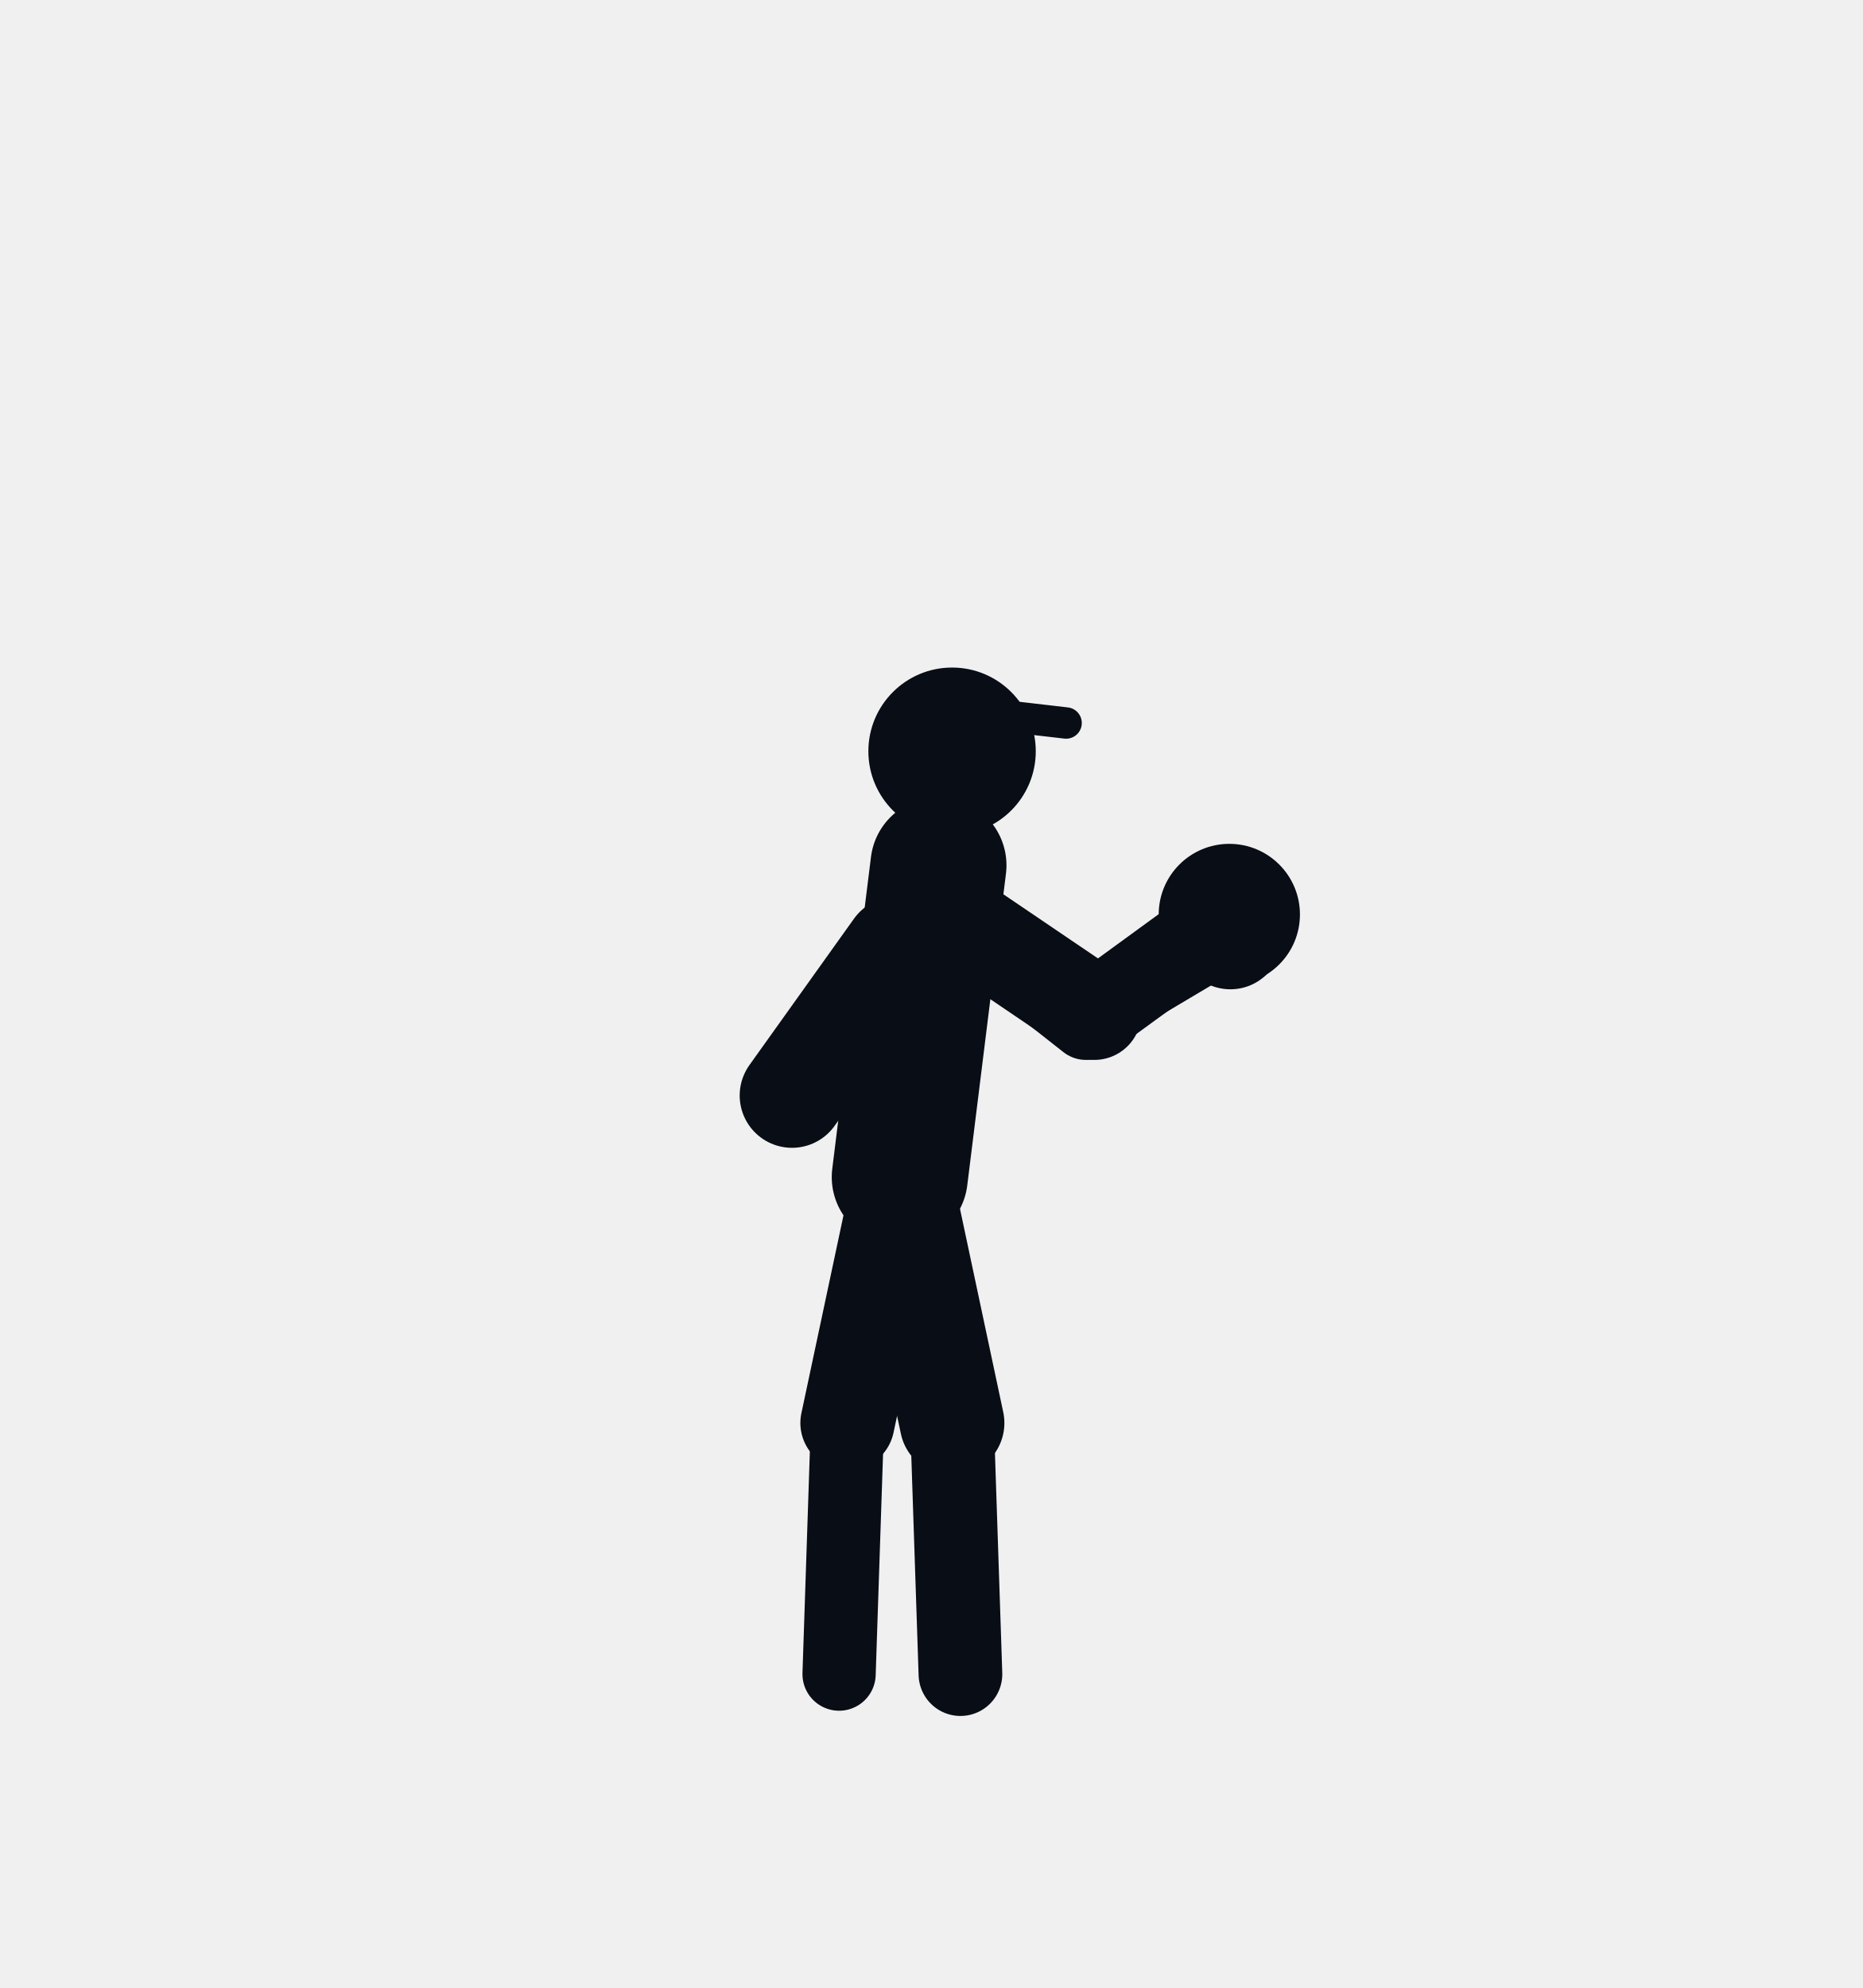
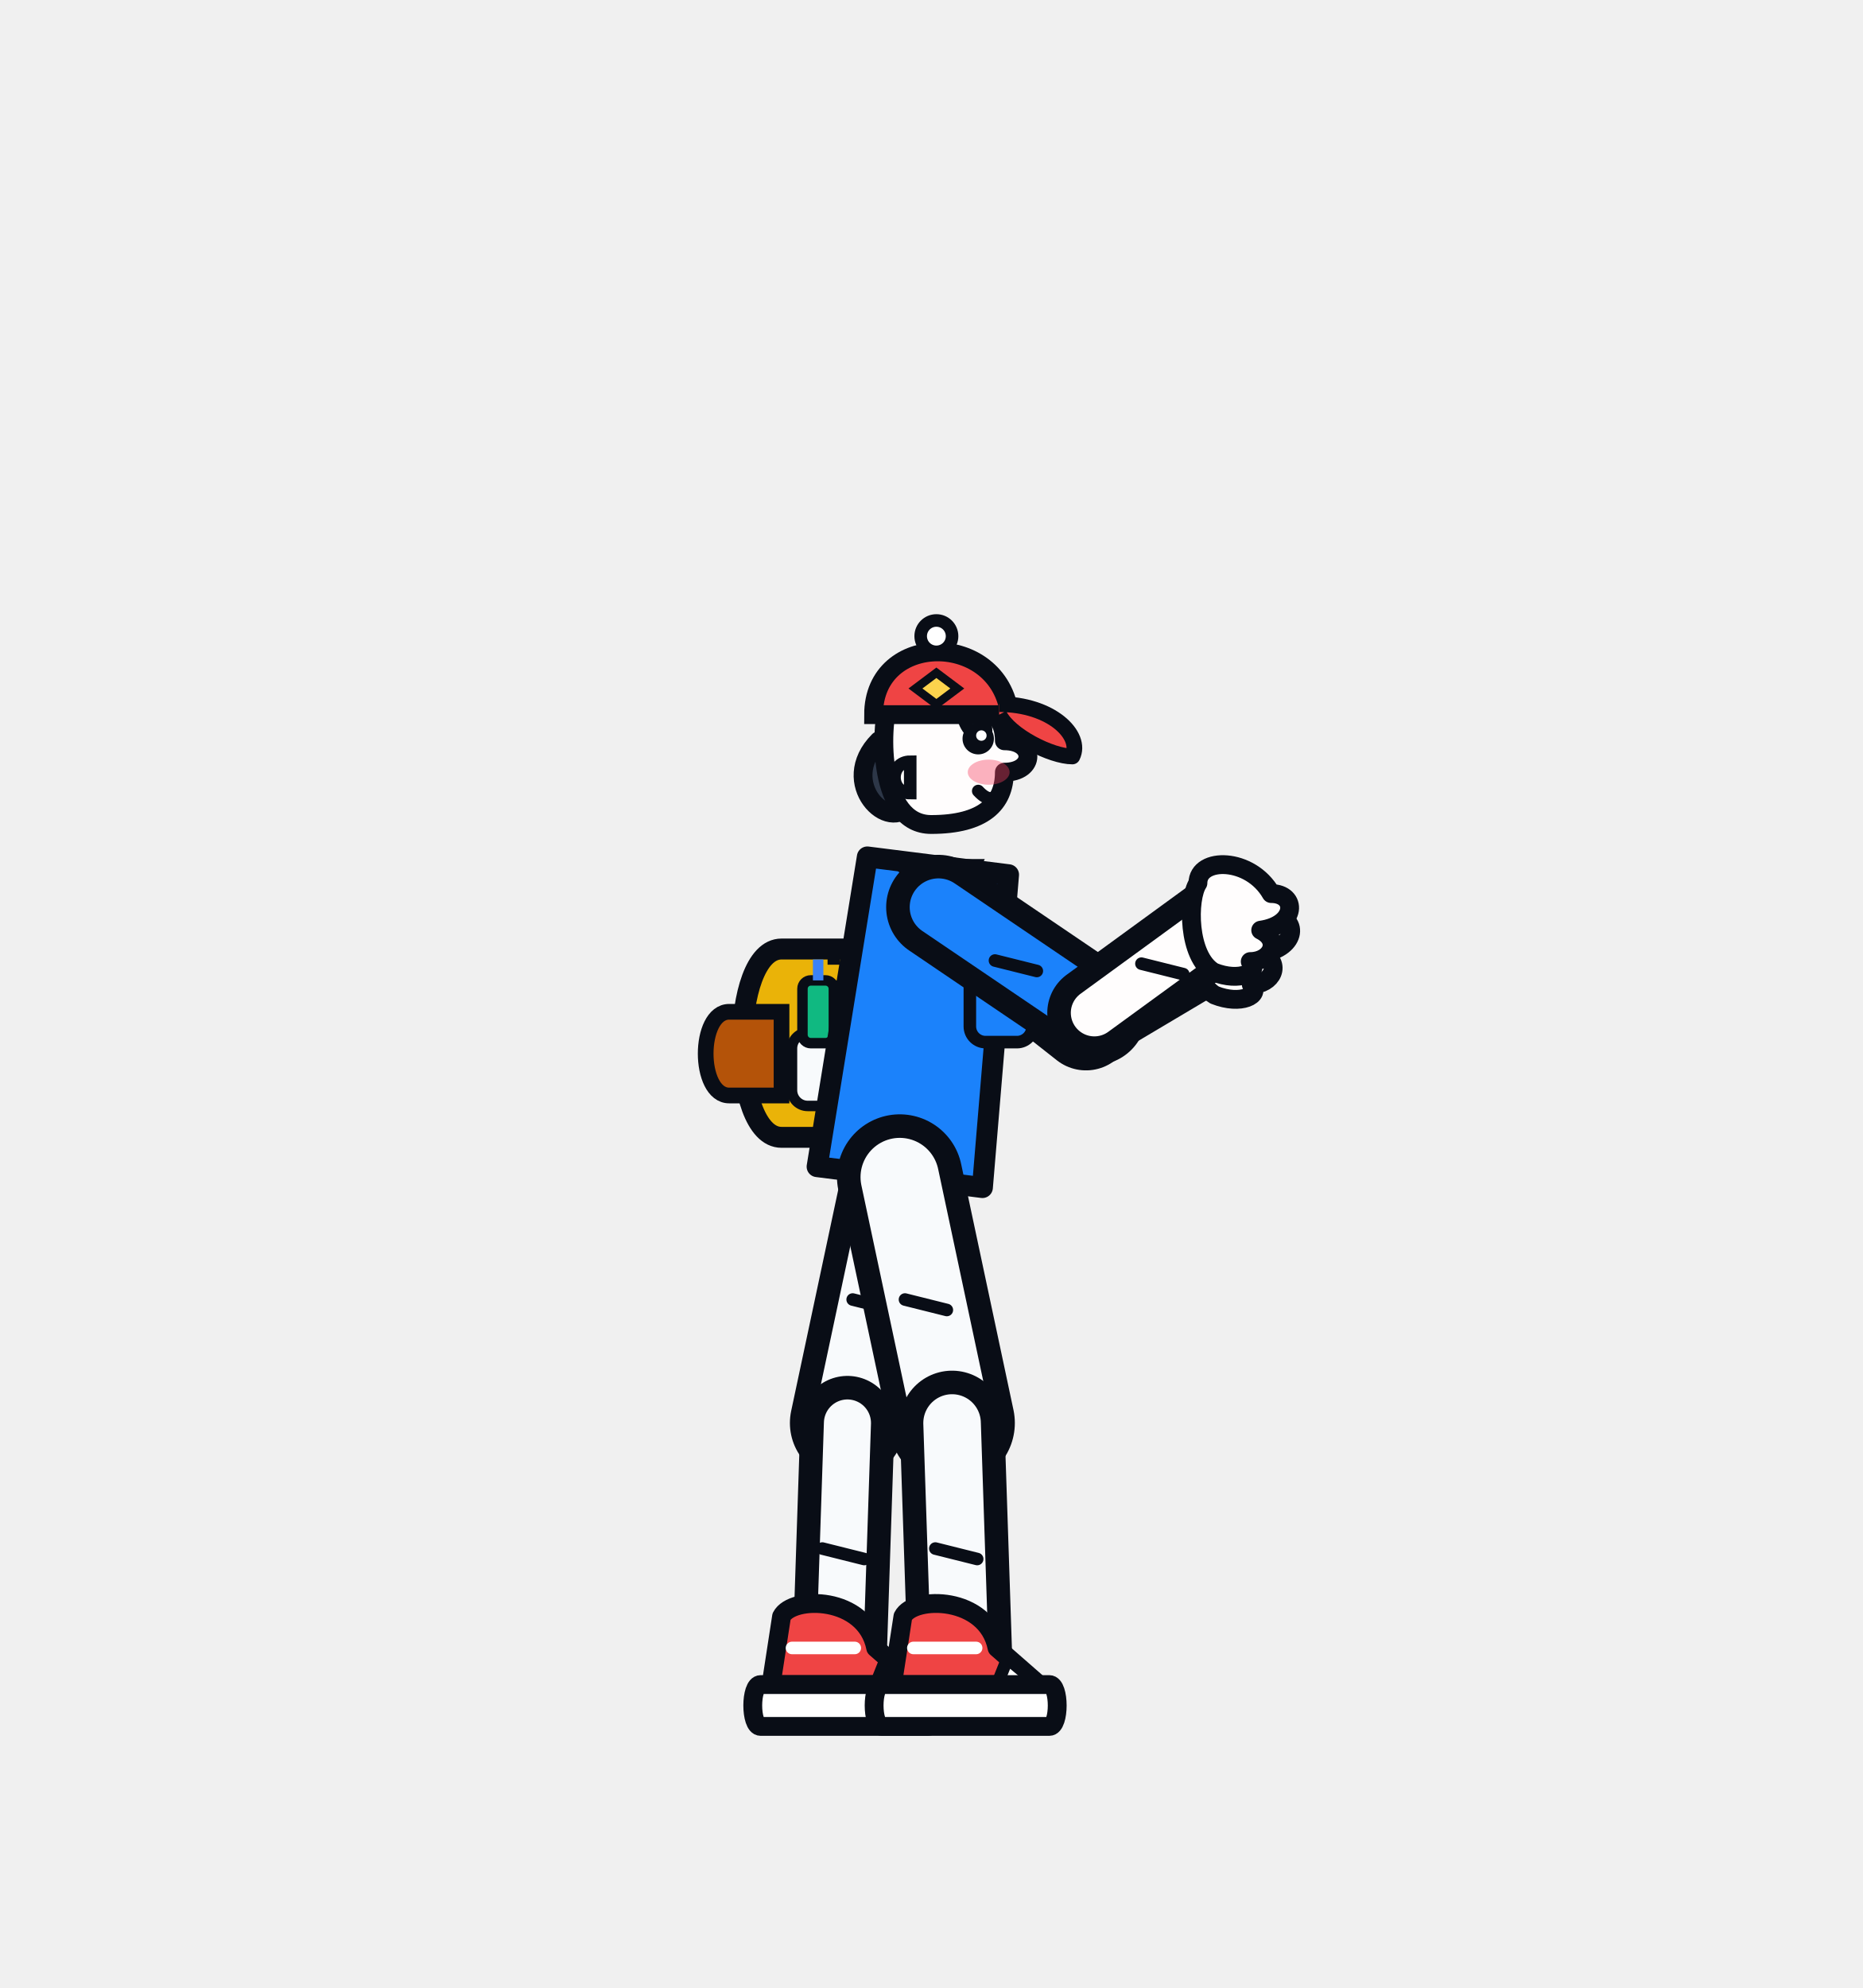
<svg xmlns="http://www.w3.org/2000/svg" viewBox="-34 -22 178 190" width="178" height="190">
-   <line x1="52.0" y1="90.5" x2="47.0" y2="114.0" stroke="#090d16" stroke-width="9" stroke-linecap="round" />
-   <line x1="47.0" y1="114.0" x2="46.2" y2="138.0" stroke="#090d16" stroke-width="7" stroke-linecap="round" />
-   <line x1="55.7" y1="64.7" x2="69.8" y2="75.8" stroke="#090d16" stroke-width="7" stroke-linecap="round" />
-   <line x1="69.8" y1="75.8" x2="83.6" y2="67.6" stroke="#090d16" stroke-width="6" stroke-linecap="round" />
-   <circle cx="83.6" cy="67.6" r="4.95" fill="#090d16" />
-   <line x1="51.7" y1="68.7" x2="41.7" y2="82.7" stroke="#090d16" stroke-width="10" stroke-linecap="round" />
-   <line x1="52.0" y1="90.5" x2="55.7" y2="60.7" stroke="#090d16" stroke-width="13" stroke-linecap="round" />
-   <circle cx="57.0" cy="49.8" r="8" fill="#090d16" />
-   <line x1="52.0" y1="90.5" x2="57.0" y2="114.0" stroke="#090d16" stroke-width="10" stroke-linecap="round" />
-   <line x1="57.0" y1="114.0" x2="57.8" y2="138.0" stroke="#090d16" stroke-width="8" stroke-linecap="round" />
-   <line x1="55.7" y1="64.7" x2="70.6" y2="74.8" stroke="#090d16" stroke-width="9" stroke-linecap="round" />
-   <line x1="70.6" y1="74.8" x2="83.5" y2="65.4" stroke="#090d16" stroke-width="8" stroke-linecap="round" />
-   <circle cx="83.5" cy="65.4" r="6.75" fill="#090d16" />
-   <line x1="61.0" y1="46.3" x2="67.9" y2="47.1" stroke="#090d16" stroke-width="3" stroke-linecap="round" />
+   <line x1="52.0" y1="90.5" x2="47.0" y2="114.0" stroke="#090d16" stroke-width="11" stroke-linecap="round" stroke-linejoin="round" />
+   <line x1="52.0" y1="90.5" x2="47.0" y2="114.0" stroke="#f8fafc" stroke-width="6.5" stroke-linecap="round" stroke-linejoin="round" />
+   <line x1="47.5" y1="102.2" x2="51.5" y2="103.2" stroke="#090d16" stroke-width="1.2" stroke-linecap="round" />
+   <line x1="47.0" y1="114.0" x2="46.2" y2="138.0" stroke="#090d16" stroke-width="9" stroke-linecap="round" stroke-linejoin="round" />
+   <line x1="47.0" y1="114.0" x2="46.2" y2="138.0" stroke="#f8fafc" stroke-width="4.5" stroke-linecap="round" stroke-linejoin="round" />
+   <line x1="44.6" y1="126.0" x2="48.6" y2="127.0" stroke="#090d16" stroke-width="1.2" stroke-linecap="round" />
+   <path d="M 39.7 139.0                            L 40.7 132.5                            C 41.7 130.5 48.7 130.5 49.7 135.5                            L 53.7 139.0 Z" fill="#ef4444" stroke="#090d16" stroke-width="1.8" stroke-linejoin="round" />
+   <path d="M 50.7 136.5                              L 53.7 139.0                              L 49.7 139.0 Z" fill="#ffffff" stroke="#090d16" stroke-width="1.2" />
+   <path d="M 38.7 139.0                            L 54.7 139.0                            C 55.7 139.0 55.7 143.0 54.7 143.0                            L 38.7 143.0                            C 37.7 143.0 37.7 139.0 38.7 139.0 Z" fill="#ffffff" stroke="#090d16" stroke-width="1.8" stroke-linejoin="round" />
+   <line x1="41.7" y1="135.5" x2="47.7" y2="135.5" stroke="#ffffff" stroke-width="1.2" stroke-linecap="round" />
+   <line x1="55.7" y1="64.7" x2="69.8" y2="75.8" stroke="#090d16" stroke-width="9" stroke-linecap="round" stroke-linejoin="round" />
+   <line x1="55.7" y1="64.7" x2="69.8" y2="75.8" stroke="#1b82fb" stroke-width="4.5" stroke-linecap="round" stroke-linejoin="round" />
+   <line x1="60.7" y1="70.3" x2="64.7" y2="71.3" stroke="#090d16" stroke-width="1.2" stroke-linecap="round" />
+   <line x1="69.8" y1="75.8" x2="83.6" y2="67.6" stroke="#090d16" stroke-width="8" stroke-linecap="round" stroke-linejoin="round" />
+   <line x1="69.8" y1="75.8" x2="83.6" y2="67.6" stroke="#fffdfd" stroke-width="3.5" stroke-linecap="round" stroke-linejoin="round" />
+   <line x1="74.7" y1="71.7" x2="78.7" y2="72.7" stroke="#090d16" stroke-width="1.2" stroke-linecap="round" />
+   <path d="M 80.6 64.6               C 80.6 62.1 85.6 62.1 87.6 65.6               C 90.1 65.6 90.1 68.6 86.6 69.1               C 88.6 70.1 87.6 72.1 85.6 72.1               C 86.6 73.1 84.6 74.1 82.1 73.1               C 79.6 71.6 79.6 66.1 80.6 64.6 Z" fill="#fffdfd" stroke="#090d16" stroke-width="1.8" stroke-linejoin="round" />
+   <path d="M 51.7 68.7                           H 40.7                           C 35.7 68.7 35.7 86.7 40.7 86.7                           H 51.7 Z" fill="#eab308" stroke="#090d16" stroke-width="2" stroke-linejoin="round" />
+   <path d="M 40.7 74.7                             H 35.7                             C 32.7 74.7 32.7 82.7 35.7 82.7                             H 40.7 Z" fill="#b45309" stroke="#090d16" stroke-width="1.5" />
+   <line x1="45.7" y1="68.7" x2="45.7" y2="86.7" stroke="#090d16" stroke-width="1.2" stroke-dasharray="1.5,1.5" />
+   <rect x="41.7" y="76.7" width="5" height="7" rx="1.5" fill="#f8fafc" stroke="#090d16" stroke-width="1" />
+   <rect x="42.7" y="71.7" width="3" height="6" rx="0.8" fill="#10b981" stroke="#090d16" stroke-width="1" />
+   <rect x="43.7" y="69.7" width="1" height="2" fill="#3b82f6" />
+   <path d="M 51.7 68.7 Q 57.7 70.7 54.7 76.7" fill="none" stroke="#090d16" stroke-width="2" stroke-linecap="round" />
+   <path d="M 51.7 82.7 Q 56.7 81.7 53.7 77.7" fill="none" stroke="#090d16" stroke-width="2" stroke-linecap="round" />
+   <path d="M 44.1 89.5 L 59.9 91.5 L 62.4 61.6 L 48.9 59.9 Z" fill="#1b82fb" stroke="#090d16" stroke-width="2" stroke-linejoin="round" />
+   <rect x="58.7" y="70.6" width="6" height="7" rx="1.5" fill="#1b82fb" stroke="#090d16" stroke-width="1.2" />
+   <path d="M 52.1 60.7 L 59.2 60.7 L 57.2 65.2 Z" fill="#ffffff" stroke="#090d16" stroke-width="1.2" />
+   <path d="M 50.0 48.8 C 46.0 52.8 51.0 57.8 53.0 54.8 Z" fill="#2d3748" stroke="#090d16" stroke-width="1.8" stroke-linejoin="round" />
+   <path d="M 51.0 44.8                          C 61.0 43.8 62.0 46.8 62.0 48.8                          C 65.0 48.8 65.0 51.8 62.0 51.8                          C 62.0 54.8 60.0 56.8 55.0 56.8                          C 50.0 56.8 50.0 47.8 51.0 44.8 Z" fill="#fffdfd" stroke="#090d16" stroke-width="1.8" stroke-linejoin="round" />
+   <path d="M 58.0 44.8 Q 61.0 46.8 60.0 48.8 Q 58.0 47.8 58.0 45.8 Z" fill="#2d3748" stroke="#090d16" stroke-width="1.2" />
+   <path d="M 53.0 50.8 C 51.0 50.8 51.0 53.8 53.0 53.8 Z" fill="#fffdfd" stroke="#090d16" stroke-width="1.2" />
+   <circle cx="59.5" cy="48.6" r="1.5" fill="#090d16" />
+   <circle cx="59.8" cy="48.3" r="0.5" fill="#ffffff" />
+   <path d="M 58.2 46.3 Q 59.8 45.6 61.2 46.3" fill="none" stroke="#090d16" stroke-width="1.2" stroke-linecap="round" />
+   <ellipse cx="60.5" cy="51.8" rx="2" ry="1.2" fill="#f43f5e" opacity="0.4" />
+   <path d="M 59.5 53.6 Q 60.8 55.0 61.5 53.6" fill="none" stroke="#090d16" stroke-width="1.2" stroke-linecap="round" />
+   <path d="M 49.5 46.3                             C 49.5 38.3 61.5 38.3 62.5 46.3 Z" fill="#ef4444" stroke="#090d16" stroke-width="1.8" />
+   <path d="M 61.5 45.3                             C 66.5 45.3 69.5 48.3 68.5 50.3                             C 66.5 50.3 62.5 48.3 61.5 46.3" fill="#ef4444" stroke="#090d16" stroke-width="1.5" stroke-linejoin="round" />
+   <circle cx="55.5" cy="38.8" r="1.5" fill="#ffffff" stroke="#090d16" stroke-width="1.2" />
+   <polygon points="55.5, 42.3 57.5, 43.8 55.5, 45.3 53.5, 43.8" fill="#fcd34d" stroke="#090d16" stroke-width="0.8" />
+   <line x1="52.0" y1="90.5" x2="57.0" y2="114.0" stroke="#090d16" stroke-width="12" stroke-linecap="round" stroke-linejoin="round" />
+   <line x1="52.0" y1="90.5" x2="57.0" y2="114.0" stroke="#f8fafc" stroke-width="7.5" stroke-linecap="round" stroke-linejoin="round" />
+   <line x1="52.5" y1="102.2" x2="56.5" y2="103.2" stroke="#090d16" stroke-width="1.2" stroke-linecap="round" />
+   <line x1="57.0" y1="114.0" x2="57.8" y2="138.0" stroke="#090d16" stroke-width="10" stroke-linecap="round" stroke-linejoin="round" />
+   <line x1="57.0" y1="114.0" x2="57.8" y2="138.0" stroke="#f8fafc" stroke-width="5.5" stroke-linecap="round" stroke-linejoin="round" />
+   <line x1="55.4" y1="126.0" x2="59.4" y2="127.0" stroke="#090d16" stroke-width="1.2" stroke-linecap="round" />
+   <path d="M 51.3 139.0                            L 52.3 132.5                            C 53.3 130.5 60.3 130.5 61.3 135.5                            L 65.3 139.0 Z" fill="#ef4444" stroke="#090d16" stroke-width="1.8" stroke-linejoin="round" />
+   <path d="M 62.3 136.5                              L 65.3 139.0                              L 61.3 139.0 Z" fill="#ffffff" stroke="#090d16" stroke-width="1.2" />
+   <path d="M 50.3 139.0                            L 66.3 139.0                            C 67.3 139.0 67.3 143.0 66.3 143.0                            L 50.3 143.0                            C 49.3 143.0 49.3 139.0 50.3 139.0 Z" fill="#ffffff" stroke="#090d16" stroke-width="1.8" stroke-linejoin="round" />
+   <line x1="53.3" y1="135.5" x2="59.3" y2="135.5" stroke="#ffffff" stroke-width="1.2" stroke-linecap="round" />
+   <line x1="55.7" y1="64.7" x2="70.6" y2="74.8" stroke="#090d16" stroke-width="10" stroke-linecap="round" stroke-linejoin="round" />
+   <line x1="55.7" y1="64.7" x2="70.6" y2="74.8" stroke="#1b82fb" stroke-width="5.5" stroke-linecap="round" stroke-linejoin="round" />
+   <line x1="61.1" y1="69.8" x2="65.1" y2="70.8" stroke="#090d16" stroke-width="1.2" stroke-linecap="round" />
+   <line x1="70.6" y1="74.8" x2="83.5" y2="65.4" stroke="#090d16" stroke-width="9" stroke-linecap="round" stroke-linejoin="round" />
+   <line x1="70.6" y1="74.8" x2="83.5" y2="65.4" stroke="#fffdfd" stroke-width="4.5" stroke-linecap="round" stroke-linejoin="round" />
+   <line x1="75.1" y1="70.1" x2="79.1" y2="71.1" stroke="#090d16" stroke-width="1.2" stroke-linecap="round" />
+   <path d="M 80.5 62.4               C 80.5 59.9 85.5 59.9 87.5 63.4               C 90.0 63.4 90.0 66.4 86.5 66.9               C 88.5 67.9 87.5 69.9 85.5 69.9               C 86.5 70.9 84.5 71.9 82.0 70.9               C 79.5 69.4 79.5 63.9 80.5 62.4 Z" fill="#fffdfd" stroke="#090d16" stroke-width="1.8" stroke-linejoin="round" />
</svg>
